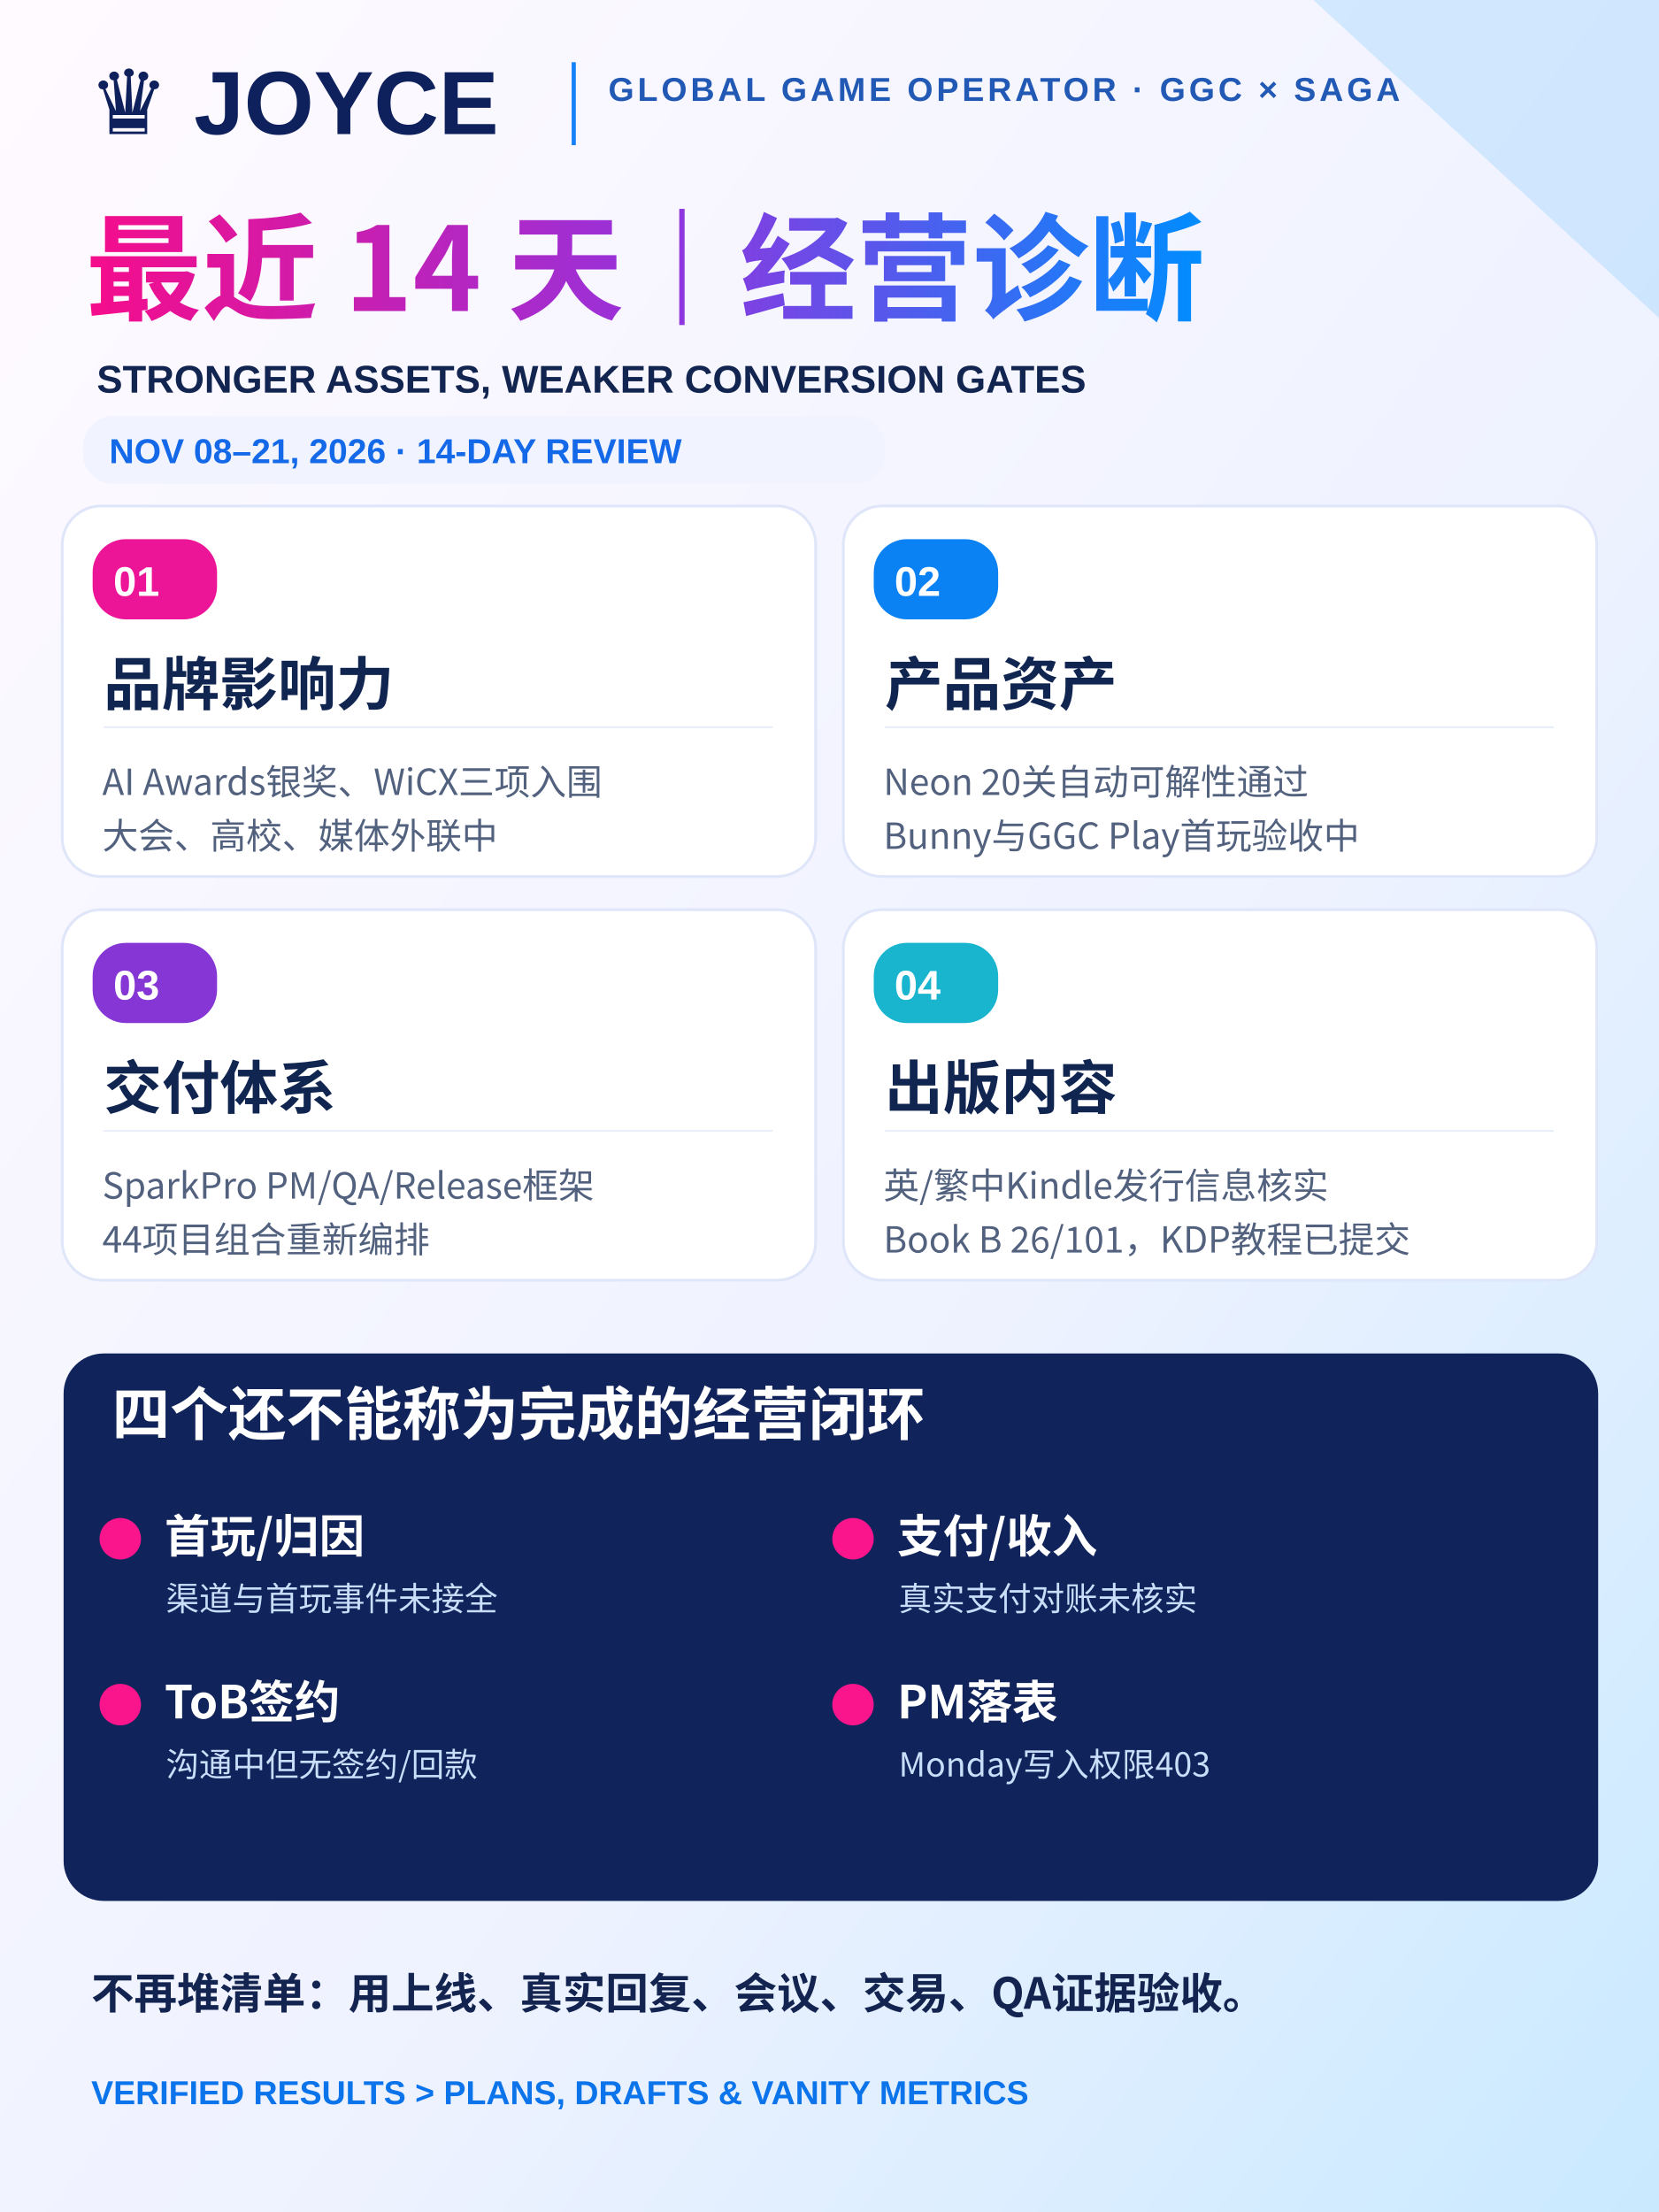
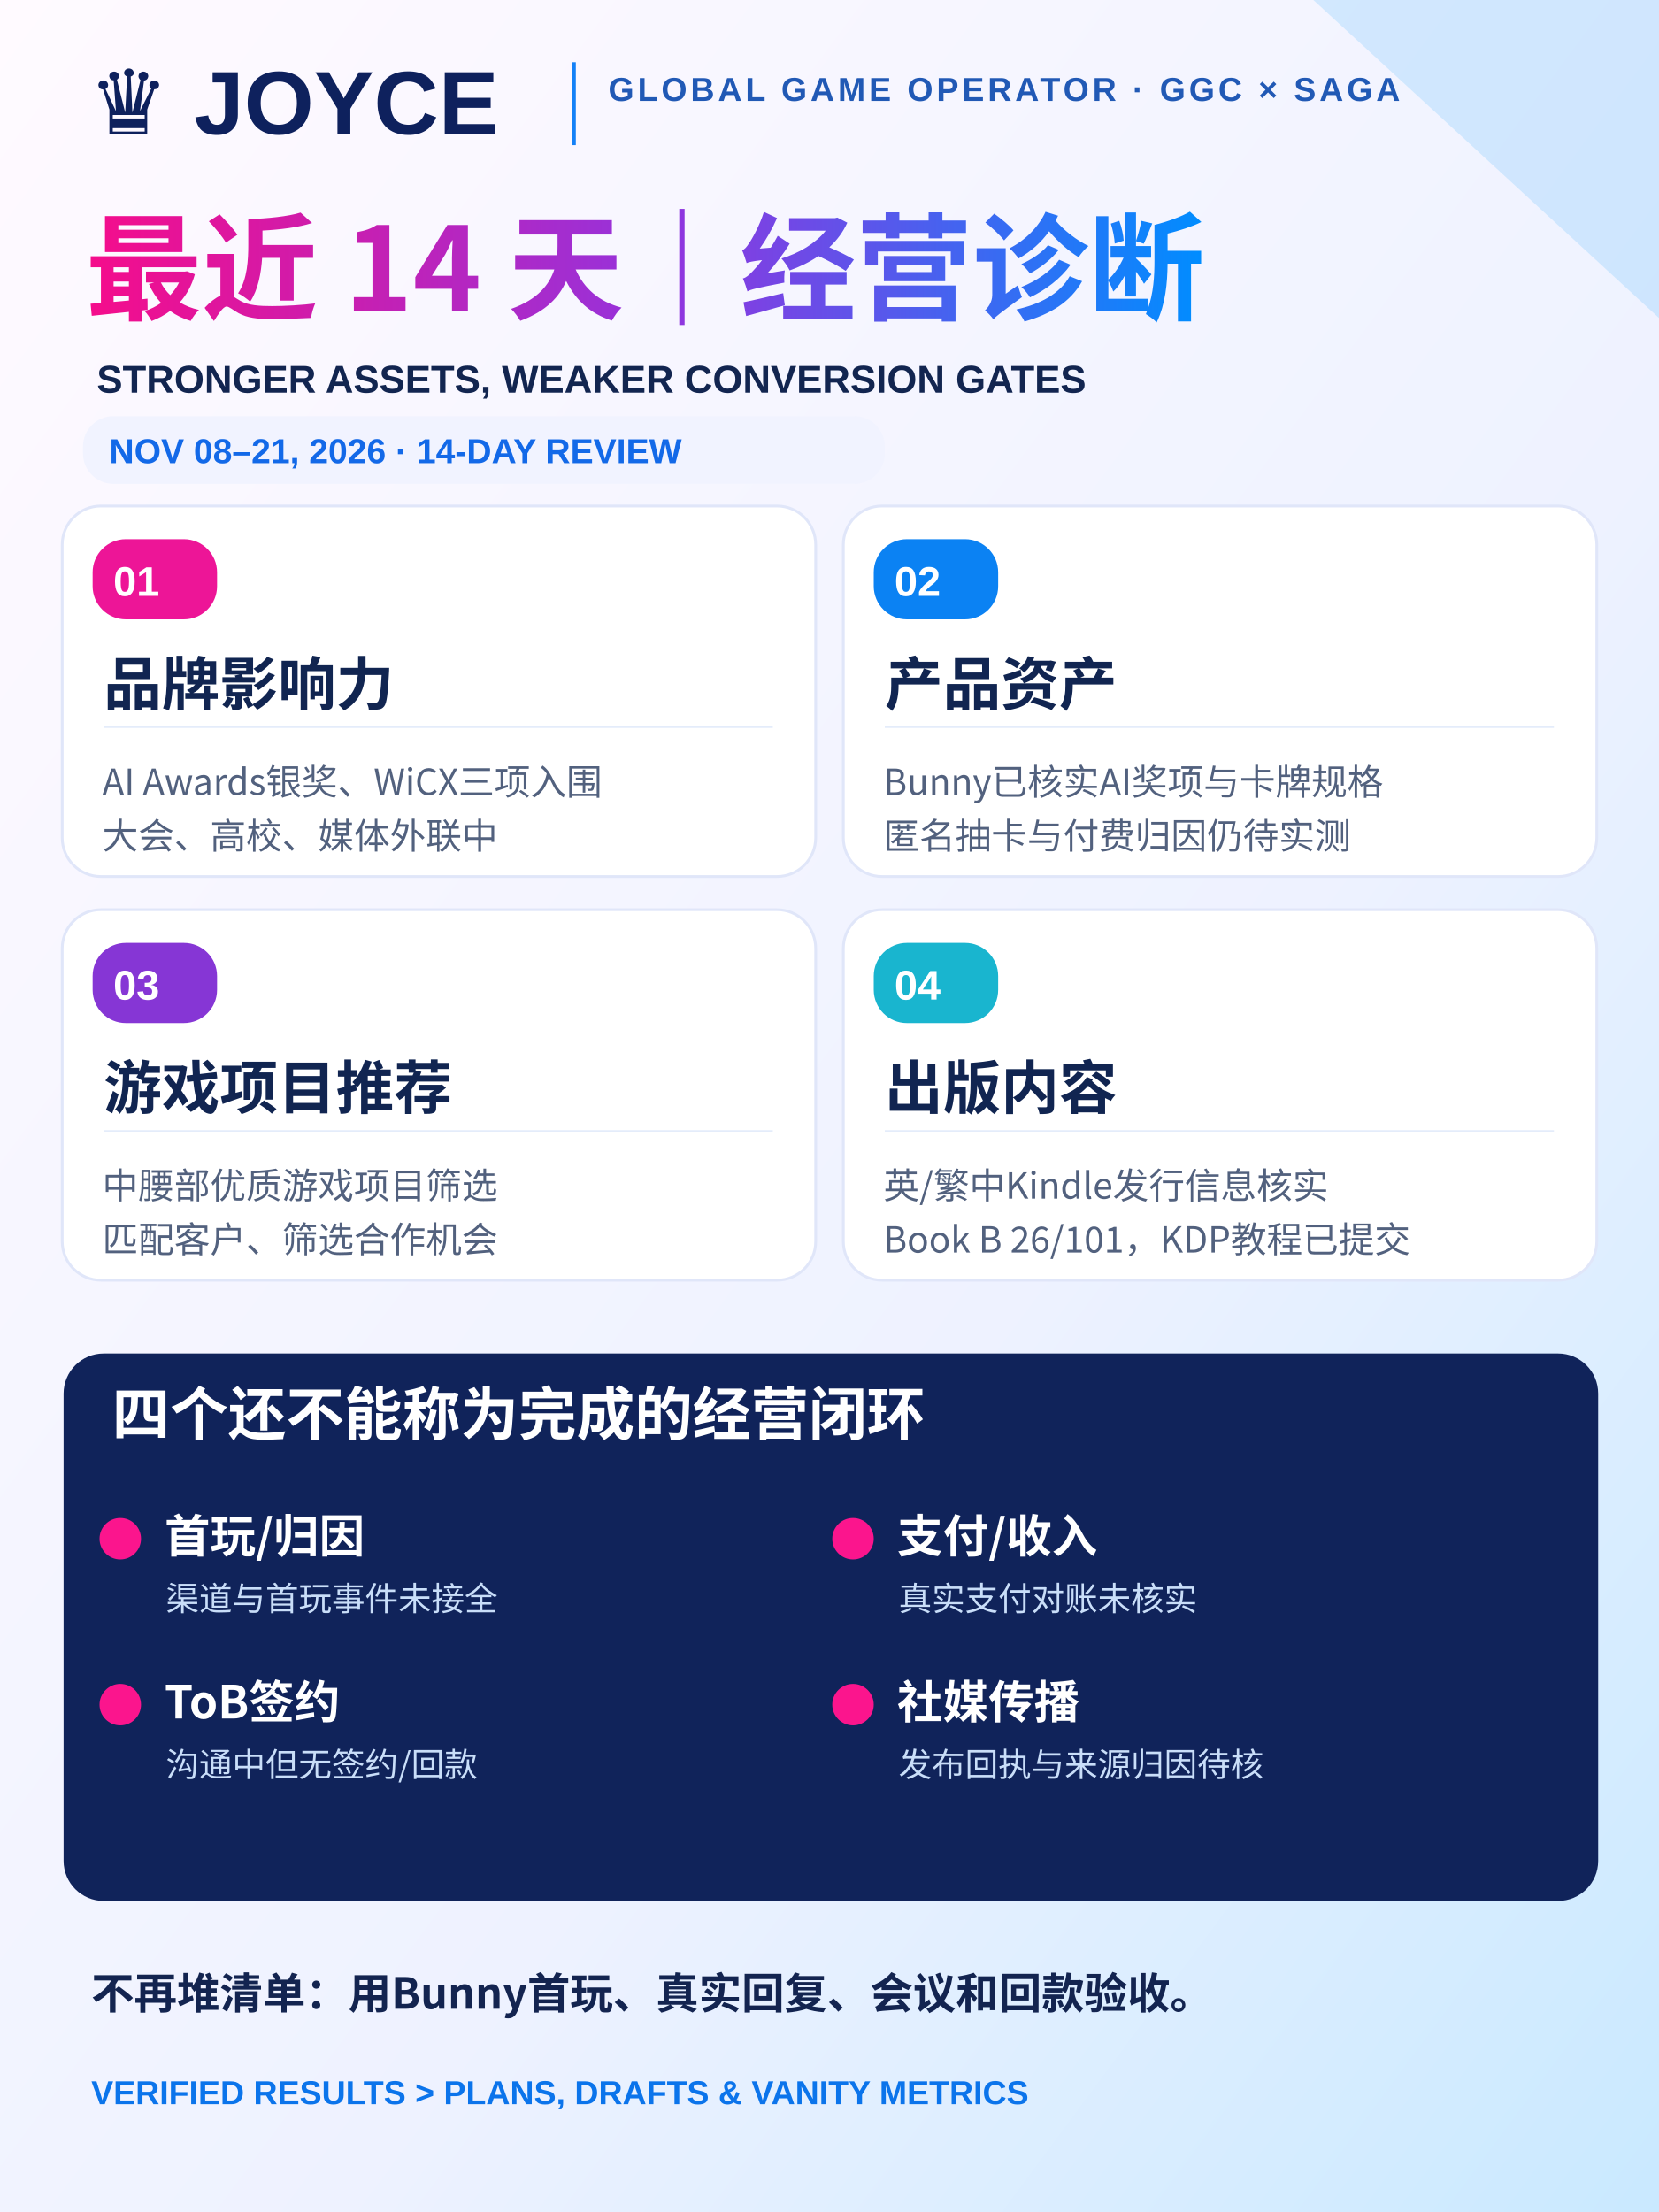
<svg xmlns="http://www.w3.org/2000/svg" width="1200" height="1600" viewBox="0 0 1200 1600" role="img" aria-label="最近 14 天｜经营诊断">
  <defs>
    <linearGradient id="bg" x1="0" y1="0" x2="1" y2="1">
      <stop stop-color="#fffaff" />
      <stop offset=".6" stop-color="#eef2ff" />
      <stop offset="1" stop-color="#c9e9ff" />
    </linearGradient>
    <linearGradient id="headline" x1="0" x2="1">
      <stop stop-color="#f50d8b" />
      <stop offset=".52" stop-color="#9234de" />
      <stop offset="1" stop-color="#008dff" />
    </linearGradient>
    <filter id="shadow" x="-10%" y="-20%" width="130%" height="150%">
      <feGaussianBlur stdDeviation="13" />
    </filter>
  </defs>
  <rect width="1200" height="1600" fill="url(#bg)" />
  <polygon points="950,0 1200,0 1200,230" fill="#35adfa" opacity=".18" />
  <text x="64" y="97" font-family="Arial,sans-serif" font-weight="800" font-size="65" fill="#0e215d">♛ JOYCE</text>
  <line x1="415" y1="45" x2="415" y2="105" stroke="#1481f7" stroke-width="3" />
  <text x="440" y="73" font-family="Arial,sans-serif" font-weight="700" font-size="24" letter-spacing="2.5" fill="#2159b5">GLOBAL GAME OPERATOR · GGC × SAGA</text>
  <text x="62" y="225" font-family="Noto Sans CJK SC,Microsoft YaHei,Arial,sans-serif" font-weight="900" font-size="84" fill="url(#headline)">最近 14 天｜经营诊断</text>
  <text x="70" y="284" font-family="Arial,sans-serif" font-weight="700" font-size="28" fill="#122550">STRONGER ASSETS, WEAKER CONVERSION GATES</text>
  <rect x="60" y="301" width="580" height="49" rx="22" fill="#f1f3ff" />
  <text x="79" y="335" font-family="Arial,sans-serif" font-weight="700" font-size="25" fill="#1369e8">NOV 08–21, 2026  ·  14-DAY REVIEW</text>
  <rect x="45" y="366" width="545" height="268" rx="28" fill="#fff" stroke="#e0e6f9" stroke-width="2" />
  <rect x="67" y="390" width="90" height="58" rx="24" fill="#ed1597" />
  <text x="82" y="431" font-family="Arial,sans-serif" font-size="30" font-weight="800" fill="#fff">01</text>
  <text x="75" y="510" font-size="42" font-weight="800" font-family="Noto Sans CJK SC,Microsoft YaHei,sans-serif" fill="#112551">品牌影响力</text>
  <line x1="75" y1="526" x2="559" y2="526" stroke="#e1eafa" />
  <text x="74" y="575" font-size="26" font-family="Noto Sans CJK SC,Microsoft YaHei,sans-serif" fill="#52617e">AI Awards银奖、WiCX三项入围</text>
  <text x="74" y="614" font-size="26" font-family="Noto Sans CJK SC,Microsoft YaHei,sans-serif" fill="#52617e">大会、高校、媒体外联中</text>
  <rect x="610" y="366" width="545" height="268" rx="28" fill="#fff" stroke="#e0e6f9" stroke-width="2" />
  <rect x="632" y="390" width="90" height="58" rx="24" fill="#0b82f3" />
  <text x="647" y="431" font-family="Arial,sans-serif" font-size="30" font-weight="800" fill="#fff">02</text>
  <text x="640" y="510" font-size="42" font-weight="800" font-family="Noto Sans CJK SC,Microsoft YaHei,sans-serif" fill="#112551">产品资产</text>
  <line x1="640" y1="526" x2="1124" y2="526" stroke="#e1eafa" />
-   <text x="639" y="575" font-size="26" font-family="Noto Sans CJK SC,Microsoft YaHei,sans-serif" fill="#52617e">Neon 20关自动可解性通过</text>
-   <text x="639" y="614" font-size="26" font-family="Noto Sans CJK SC,Microsoft YaHei,sans-serif" fill="#52617e">Bunny与GGC Play首玩验收中</text>
+   <text x="639" y="575" font-size="26" font-family="Noto Sans CJK SC,Microsoft YaHei,sans-serif" fill="#52617e">Bunny已核实AI奖项与卡牌规格</text>
+   <text x="639" y="614" font-size="26" font-family="Noto Sans CJK SC,Microsoft YaHei,sans-serif" fill="#52617e">匿名抽卡与付费归因仍待实测</text>
  <rect x="45" y="658" width="545" height="268" rx="28" fill="#fff" stroke="#e0e6f9" stroke-width="2" />
  <rect x="67" y="682" width="90" height="58" rx="24" fill="#8636d5" />
  <text x="82" y="723" font-family="Arial,sans-serif" font-size="30" font-weight="800" fill="#fff">03</text>
-   <text x="75" y="802" font-size="42" font-weight="800" font-family="Noto Sans CJK SC,Microsoft YaHei,sans-serif" fill="#112551">交付体系</text>
+   <text x="75" y="802" font-size="42" font-weight="800" font-family="Noto Sans CJK SC,Microsoft YaHei,sans-serif" fill="#112551">游戏项目推荐</text>
  <line x1="75" y1="818" x2="559" y2="818" stroke="#e1eafa" />
-   <text x="74" y="867" font-size="26" font-family="Noto Sans CJK SC,Microsoft YaHei,sans-serif" fill="#52617e">SparkPro PM/QA/Release框架</text>
-   <text x="74" y="906" font-size="26" font-family="Noto Sans CJK SC,Microsoft YaHei,sans-serif" fill="#52617e">44项目组合重新编排</text>
+   <text x="74" y="867" font-size="26" font-family="Noto Sans CJK SC,Microsoft YaHei,sans-serif" fill="#52617e">中腰部优质游戏项目筛选</text>
+   <text x="74" y="906" font-size="26" font-family="Noto Sans CJK SC,Microsoft YaHei,sans-serif" fill="#52617e">匹配客户、筛选合作机会</text>
  <rect x="610" y="658" width="545" height="268" rx="28" fill="#fff" stroke="#e0e6f9" stroke-width="2" />
  <rect x="632" y="682" width="90" height="58" rx="24" fill="#19b5cf" />
  <text x="647" y="723" font-family="Arial,sans-serif" font-size="30" font-weight="800" fill="#fff">04</text>
  <text x="640" y="802" font-size="42" font-weight="800" font-family="Noto Sans CJK SC,Microsoft YaHei,sans-serif" fill="#112551">出版内容</text>
  <line x1="640" y1="818" x2="1124" y2="818" stroke="#e1eafa" />
  <text x="639" y="867" font-size="26" font-family="Noto Sans CJK SC,Microsoft YaHei,sans-serif" fill="#52617e">英/繁中Kindle发行信息核实</text>
  <text x="639" y="906" font-size="26" font-family="Noto Sans CJK SC,Microsoft YaHei,sans-serif" fill="#52617e">Book B 26/101，KDP教程已提交</text>
  <rect x="46" y="979" width="1110" height="396" rx="29" fill="#10235a" />
  <text x="81" y="1038" font-size="42" font-weight="800" font-family="Noto Sans CJK SC,Microsoft YaHei,sans-serif" fill="#fff">四个还不能称为完成的经营闭环</text>
  <circle cx="87" cy="1113" r="15" fill="#fb158d" />
  <text x="119" y="1123" font-size="33" font-weight="700" font-family="Noto Sans CJK SC,Microsoft YaHei,sans-serif" fill="#fff">首玩/归因</text>
  <text x="120" y="1165" font-size="24" font-family="Noto Sans CJK SC,Microsoft YaHei,sans-serif" fill="#c9def9">渠道与首玩事件未接全</text>
  <circle cx="617" cy="1113" r="15" fill="#fb158d" />
  <text x="649" y="1123" font-size="33" font-weight="700" font-family="Noto Sans CJK SC,Microsoft YaHei,sans-serif" fill="#fff">支付/收入</text>
  <text x="650" y="1165" font-size="24" font-family="Noto Sans CJK SC,Microsoft YaHei,sans-serif" fill="#c9def9">真实支付对账未核实</text>
  <circle cx="87" cy="1233" r="15" fill="#fb158d" />
  <text x="119" y="1243" font-size="33" font-weight="700" font-family="Noto Sans CJK SC,Microsoft YaHei,sans-serif" fill="#fff">ToB签约</text>
  <text x="120" y="1285" font-size="24" font-family="Noto Sans CJK SC,Microsoft YaHei,sans-serif" fill="#c9def9">沟通中但无签约/回款</text>
  <circle cx="617" cy="1233" r="15" fill="#fb158d" />
-   <text x="649" y="1243" font-size="33" font-weight="700" font-family="Noto Sans CJK SC,Microsoft YaHei,sans-serif" fill="#fff">PM落表</text>
-   <text x="650" y="1285" font-size="24" font-family="Noto Sans CJK SC,Microsoft YaHei,sans-serif" fill="#c9def9">Monday写入权限403</text>
-   <text x="66" y="1453" font-size="31" font-weight="800" font-family="Noto Sans CJK SC,Microsoft YaHei,sans-serif" fill="#132450">不再堆清单：用上线、真实回复、会议、交易、QA证据验收。</text>
+   <text x="649" y="1243" font-size="33" font-weight="700" font-family="Noto Sans CJK SC,Microsoft YaHei,sans-serif" fill="#fff">社媒传播</text>
+   <text x="650" y="1285" font-size="24" font-family="Noto Sans CJK SC,Microsoft YaHei,sans-serif" fill="#c9def9">发布回执与来源归因待核</text>
+   <text x="66" y="1453" font-size="31" font-weight="800" font-family="Noto Sans CJK SC,Microsoft YaHei,sans-serif" fill="#132450">不再堆清单：用Bunny首玩、真实回复、会议和回款验收。</text>
  <text x="66" y="1522" font-size="24" font-weight="700" font-family="Arial,sans-serif" fill="#0b74eb">VERIFIED RESULTS &gt; PLANS, DRAFTS &amp; VANITY METRICS</text>
</svg>
